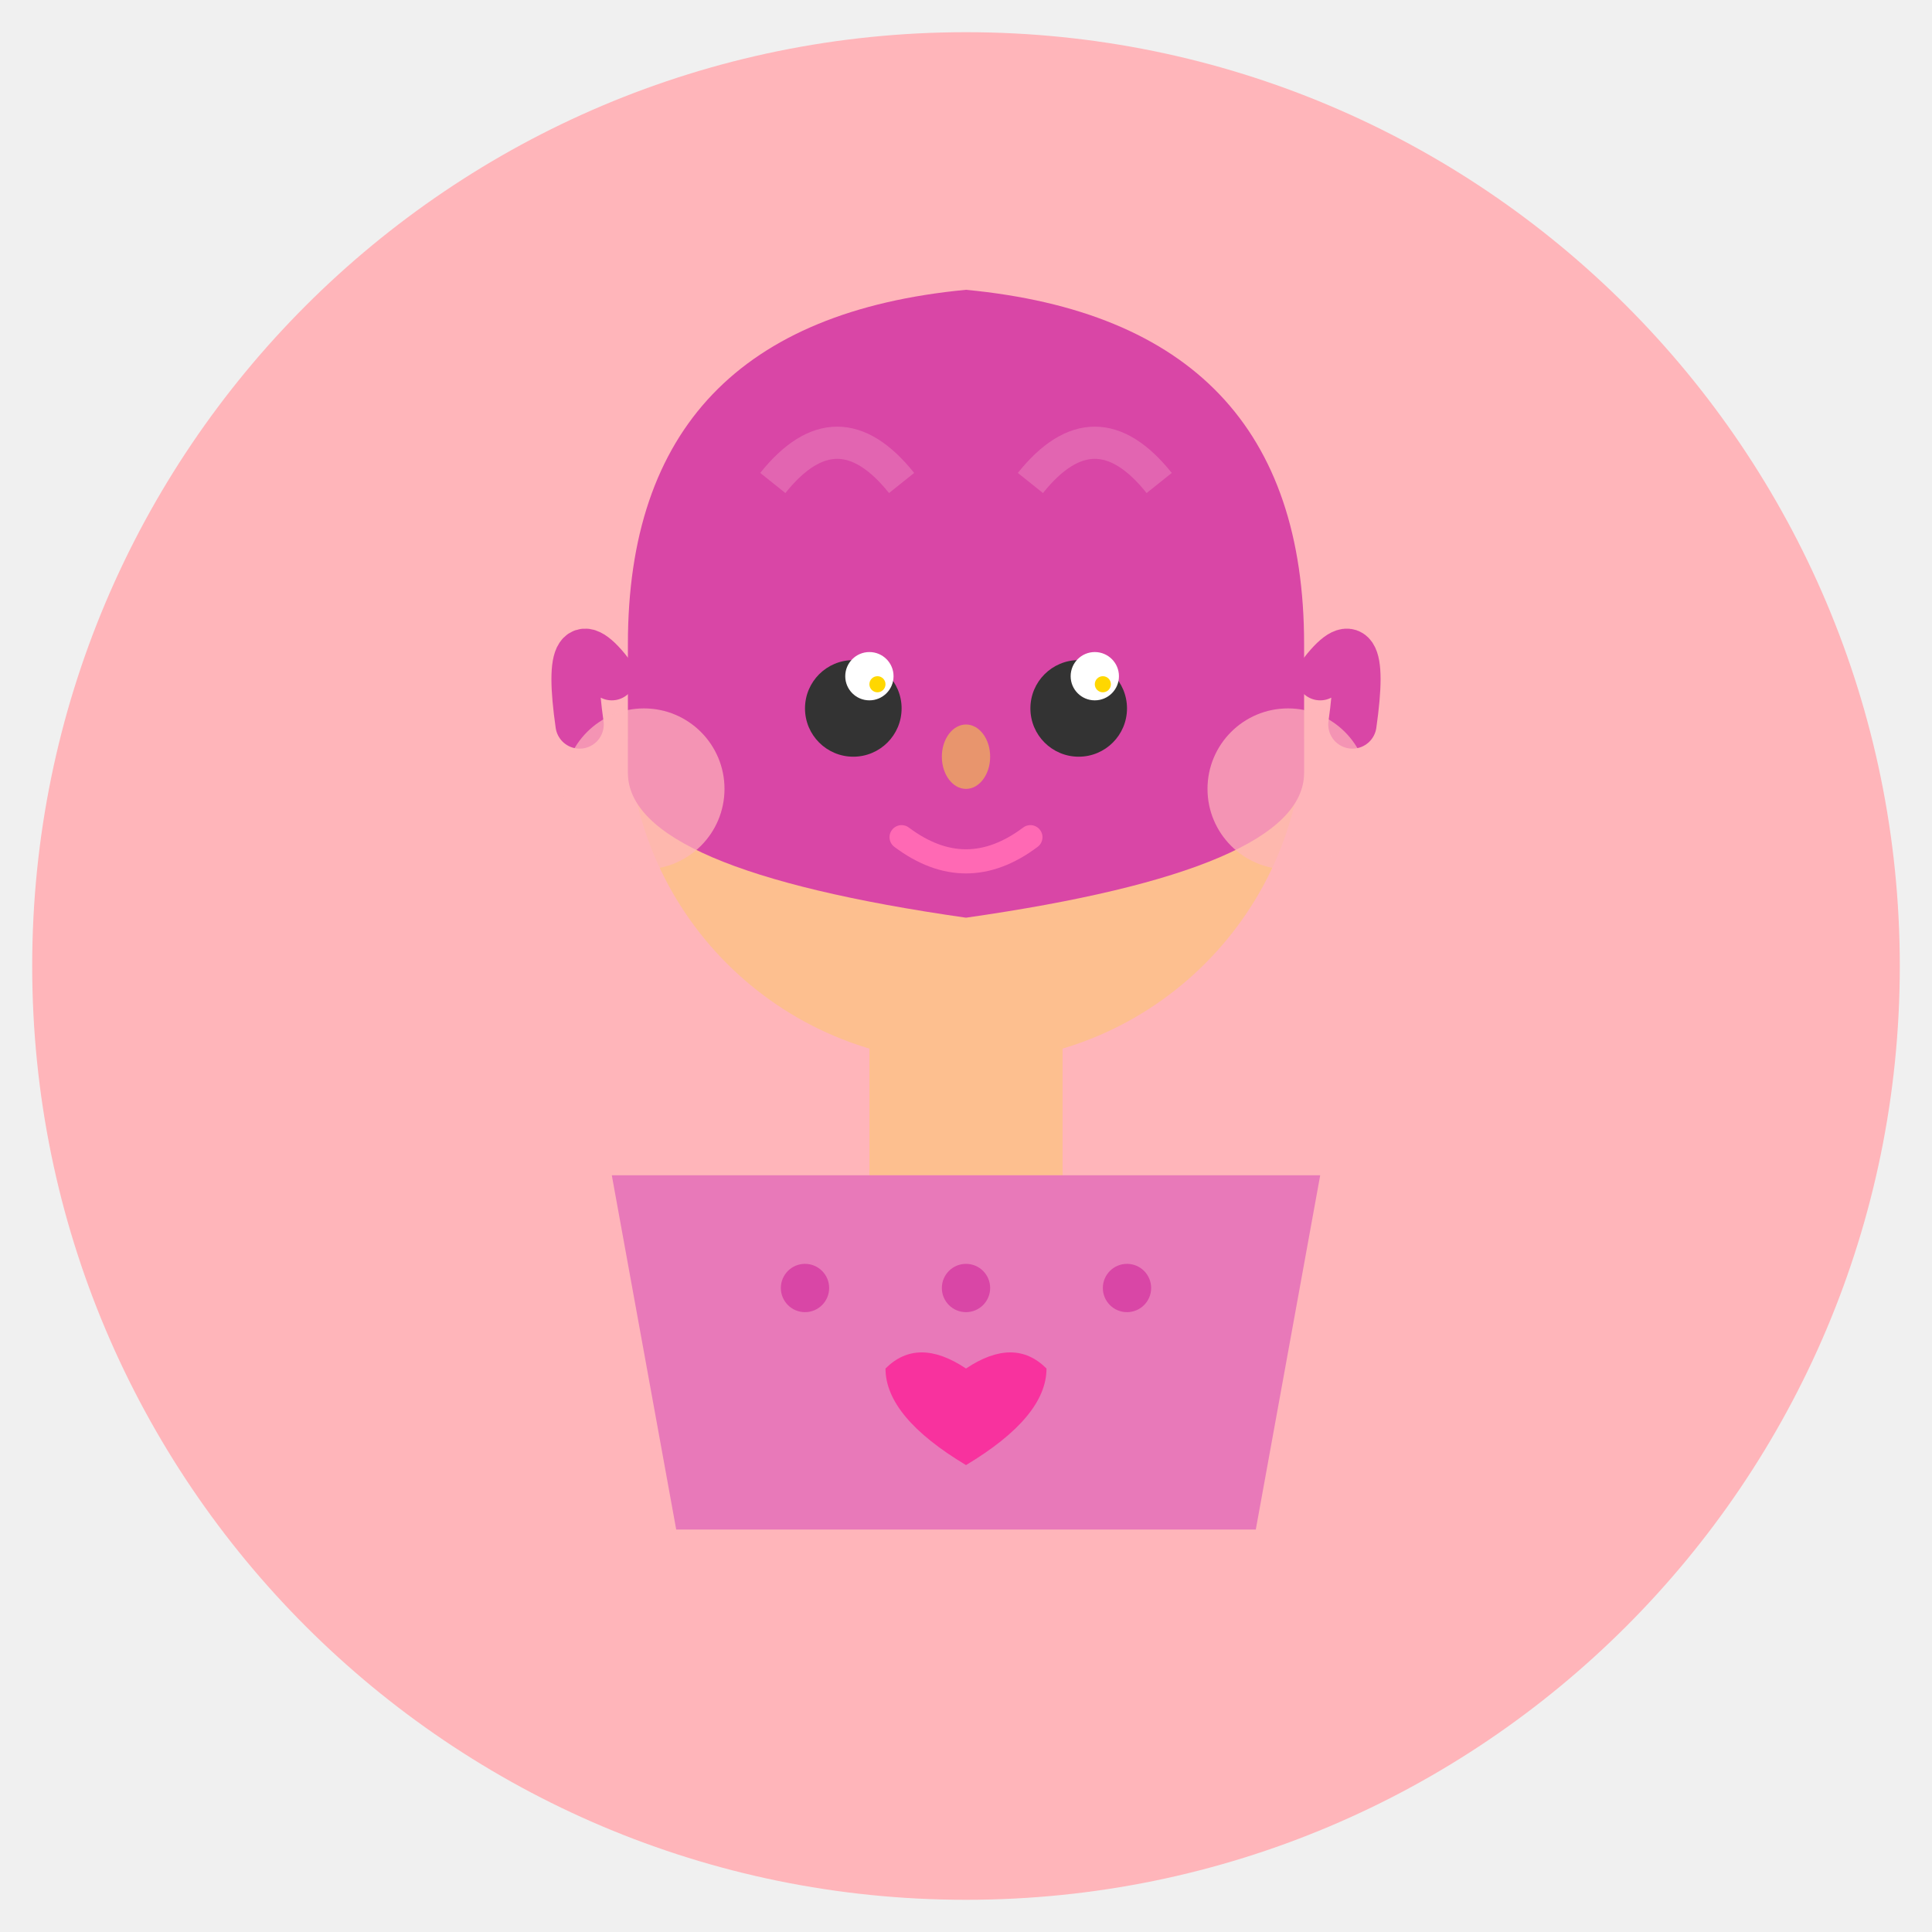
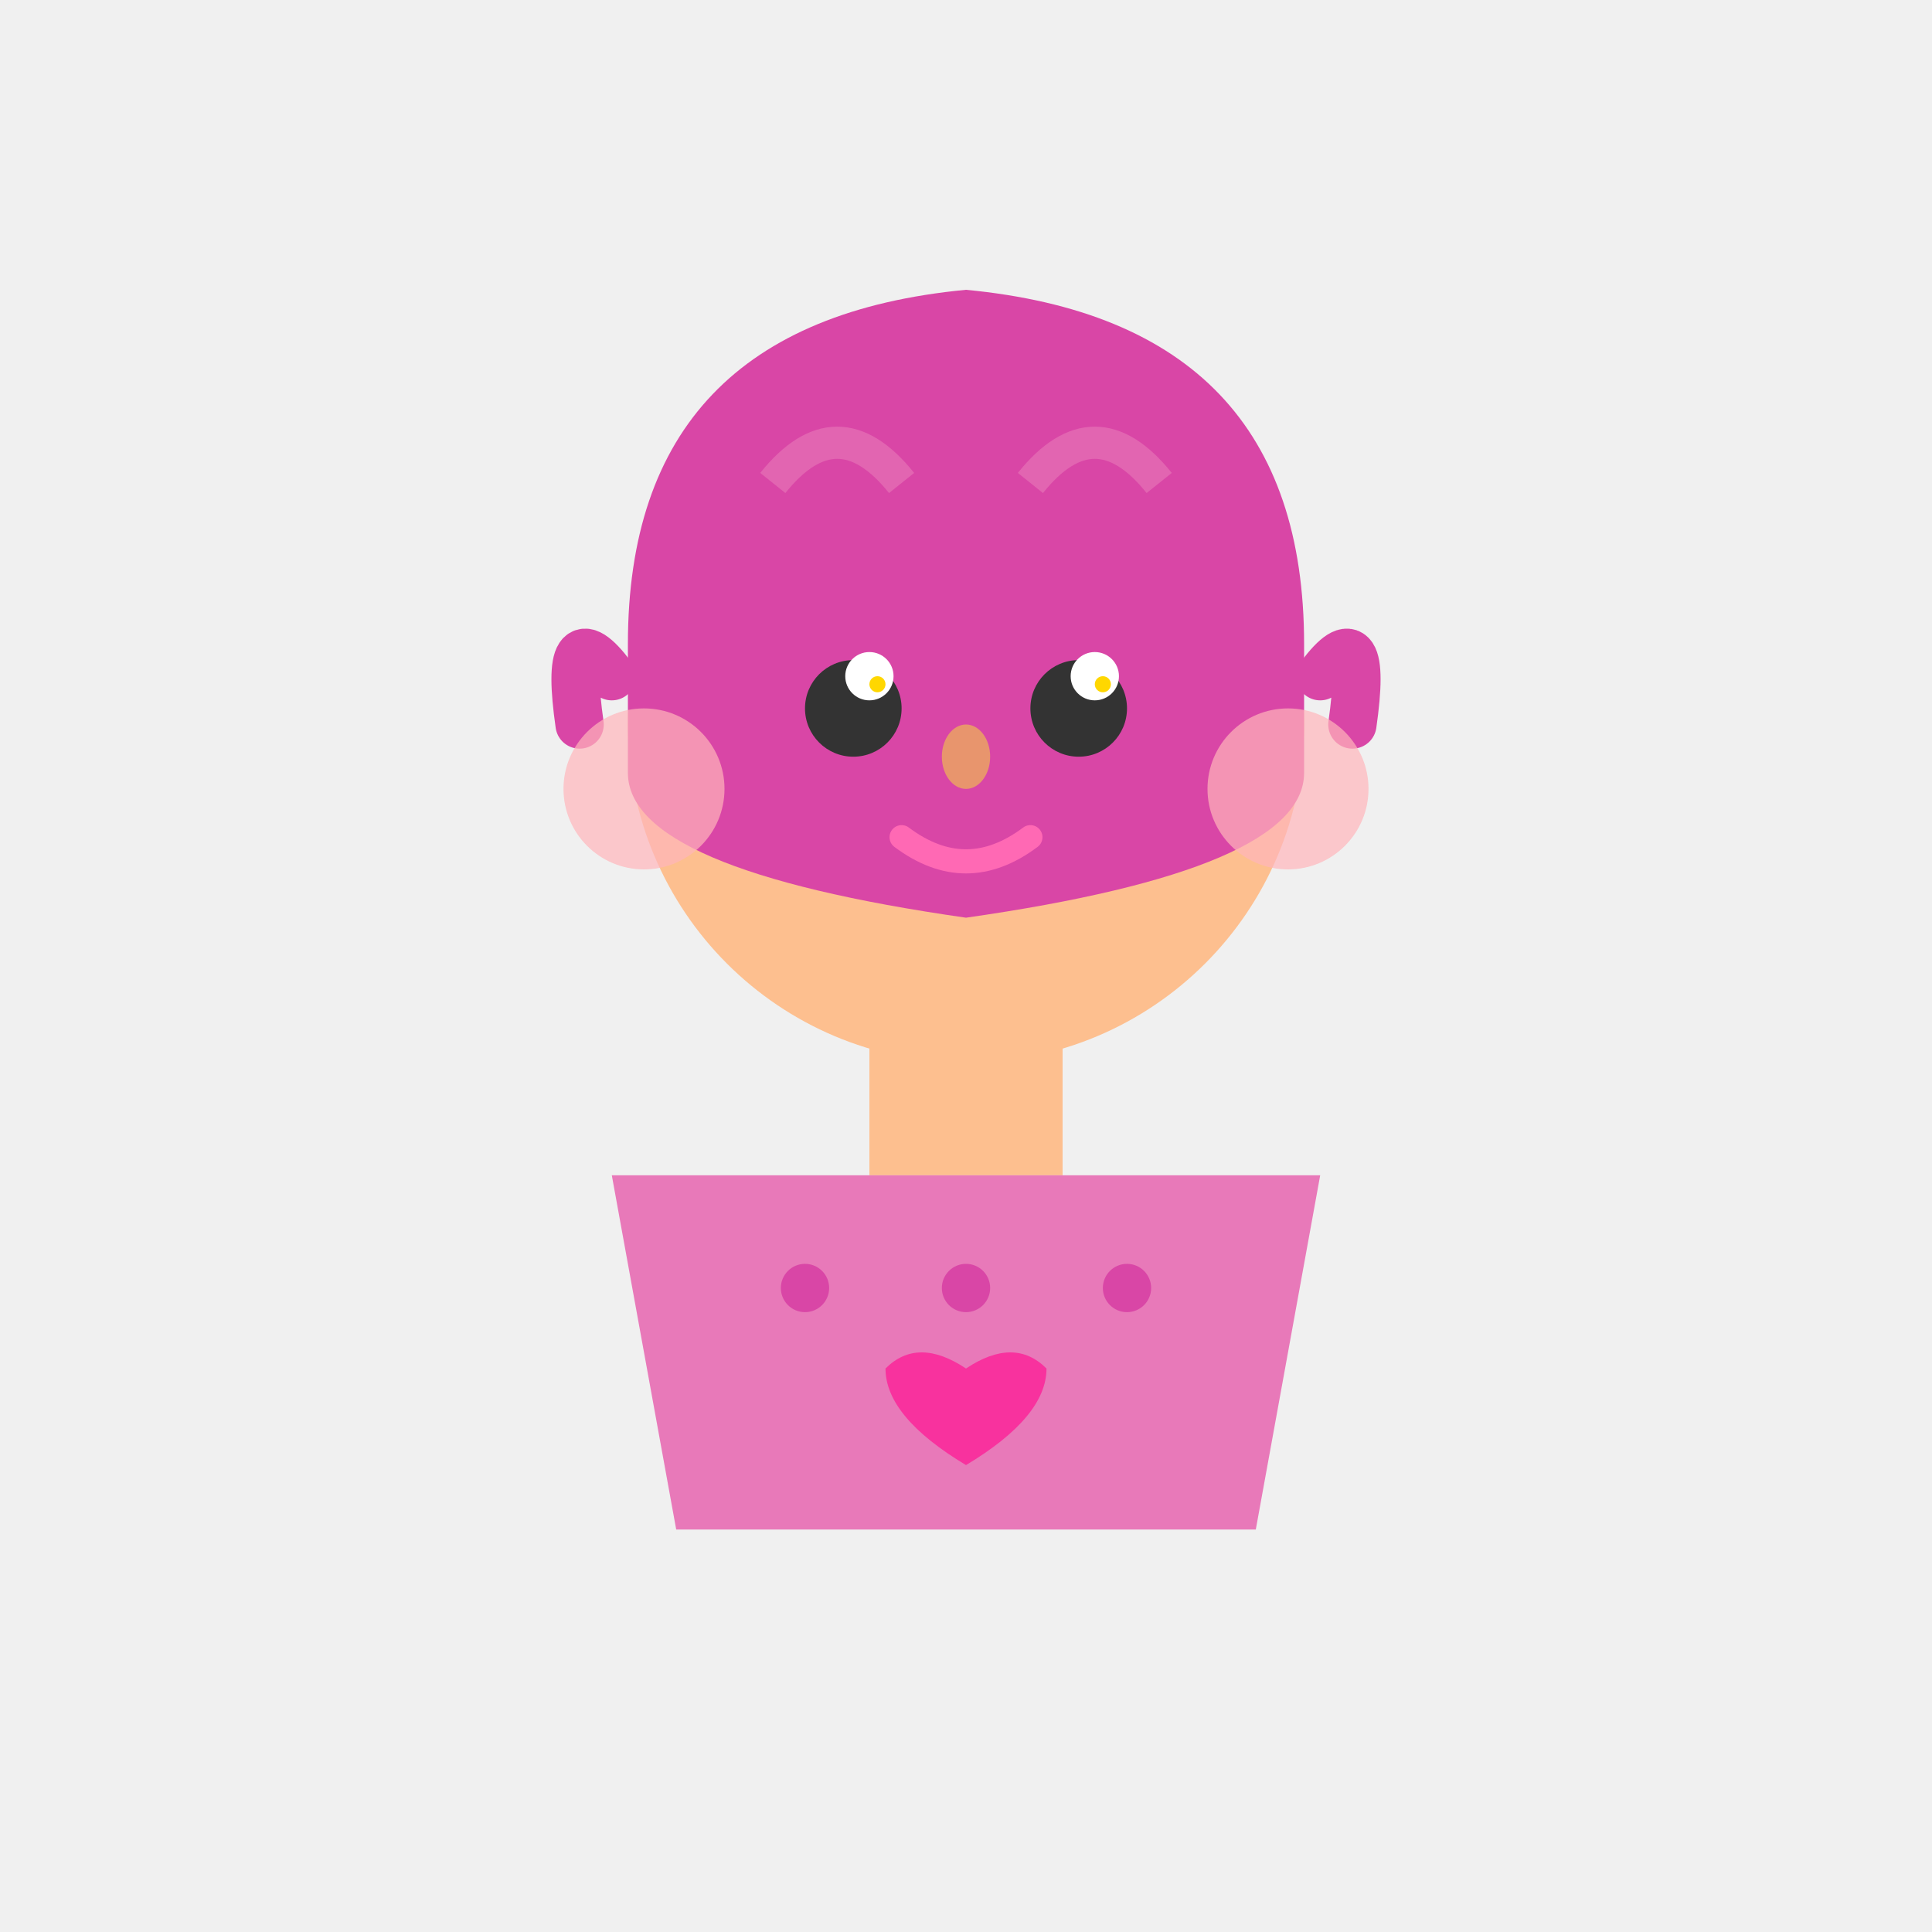
<svg xmlns="http://www.w3.org/2000/svg" viewBox="0 0 120 120">
-   <circle cx="60" cy="60" r="58" fill="#FFB5BA" />
  <circle cx="60" cy="45" r="21" fill="#FDBF8F" />
  <path d="M 39 40 Q 39 20 60 18 Q 81 20 81 40 L 81 48 Q 81 54 60 57 Q 39 54 39 48 Z" fill="#D946A6" />
  <path d="M 48 30 Q 52 25 56 30" stroke="#E879B9" stroke-width="2" fill="none" opacity="0.6" />
  <path d="M 64 30 Q 68 25 72 30" stroke="#E879B9" stroke-width="2" fill="none" opacity="0.6" />
  <path d="M 38 42 Q 35 38 36 45" stroke="#D946A6" stroke-width="3" fill="none" stroke-linecap="round" />
  <path d="M 82 42 Q 85 38 84 45" stroke="#D946A6" stroke-width="3" fill="none" stroke-linecap="round" />
  <circle cx="53" cy="44" r="3" fill="#333333" />
  <circle cx="67" cy="44" r="3" fill="#333333" />
  <circle cx="54" cy="42" r="1.5" fill="white" />
  <circle cx="68" cy="42" r="1.5" fill="white" />
  <circle cx="54.5" cy="42.5" r="0.5" fill="#FFD700" />
  <circle cx="68.5" cy="42.5" r="0.5" fill="#FFD700" />
  <circle cx="40" cy="49" r="5" fill="#FFB5BA" opacity="0.7" />
  <circle cx="80" cy="49" r="5" fill="#FFB5BA" opacity="0.7" />
  <ellipse cx="60" cy="47" rx="1.5" ry="2" fill="#E8956D" />
  <path d="M 56 52 Q 60 55 64 52" stroke="#FF69B4" stroke-width="1.5" fill="none" stroke-linecap="round" />
  <rect x="54" y="65" width="12" height="8" fill="#FDBF8F" />
  <path d="M 38 73 L 82 73 L 78 95 L 42 95 Z" fill="#E879B9" />
  <circle cx="50" cy="80" r="1.5" fill="#D946A6" />
  <circle cx="60" cy="80" r="1.5" fill="#D946A6" />
  <circle cx="70" cy="80" r="1.5" fill="#D946A6" />
  <path d="M 60 85 Q 57 83 55 85 Q 55 88 60 91 Q 65 88 65 85 Q 63 83 60 85" fill="#FF1493" opacity="0.7" />
</svg>
